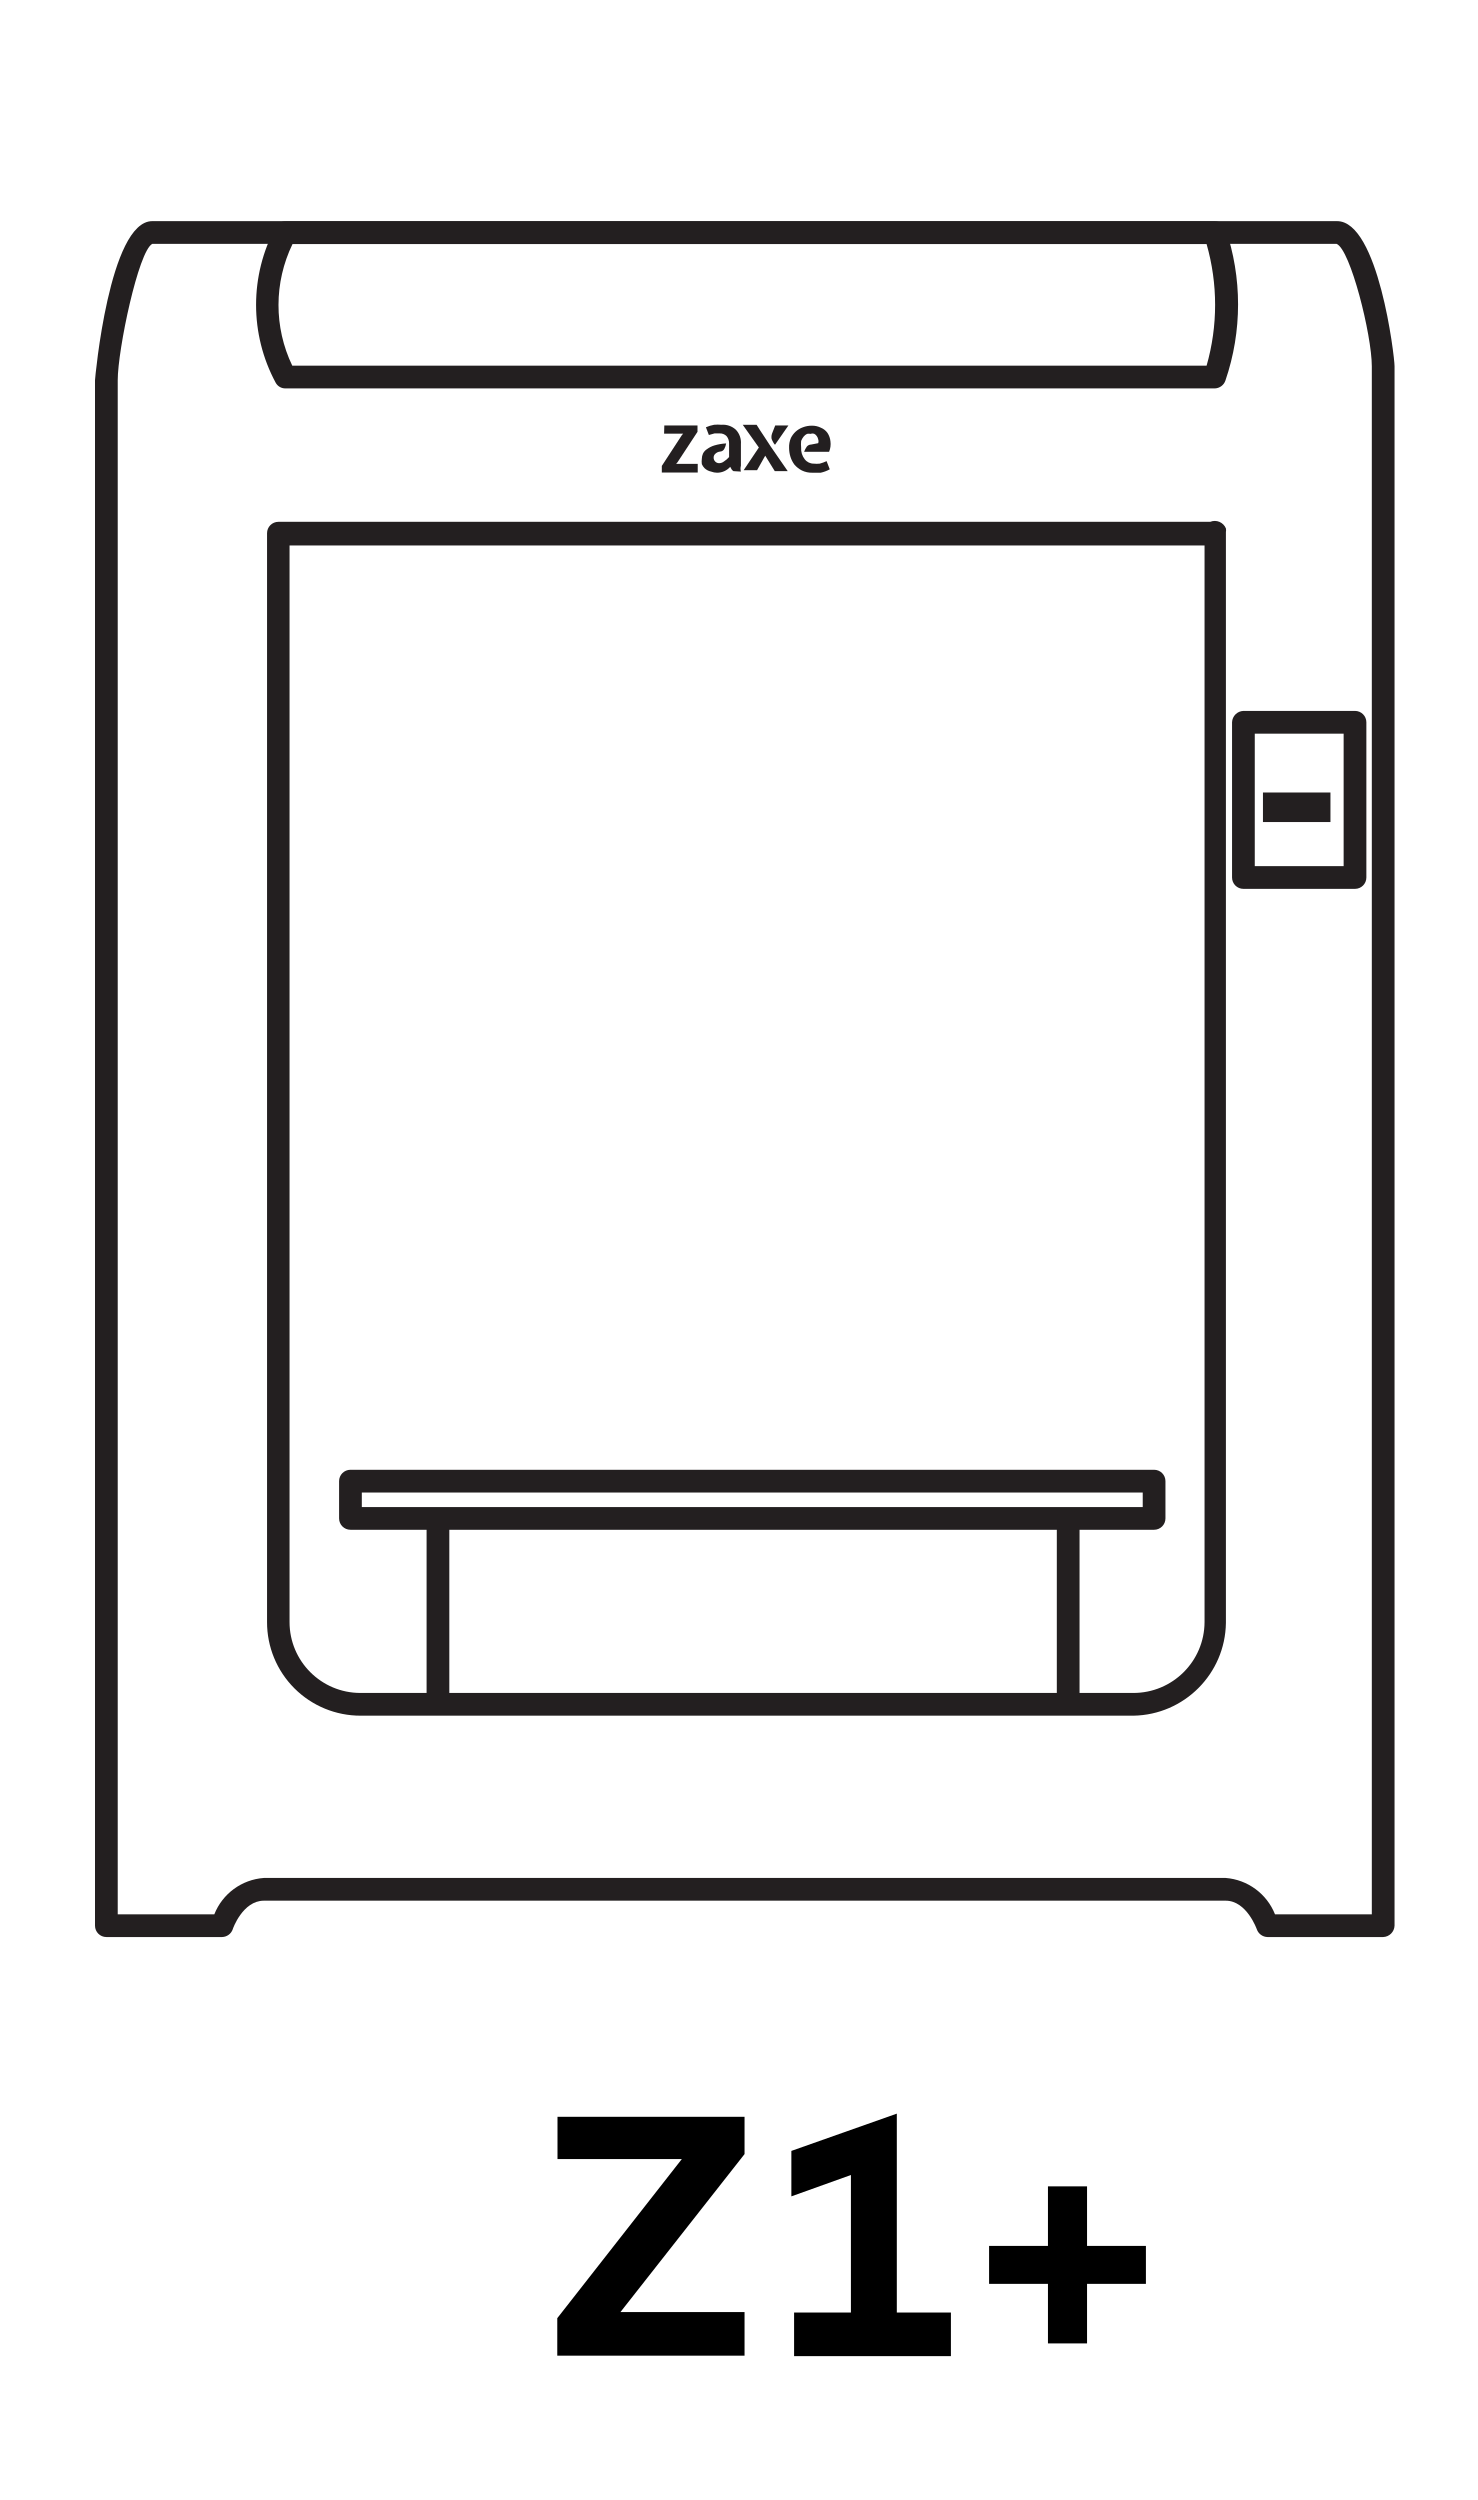
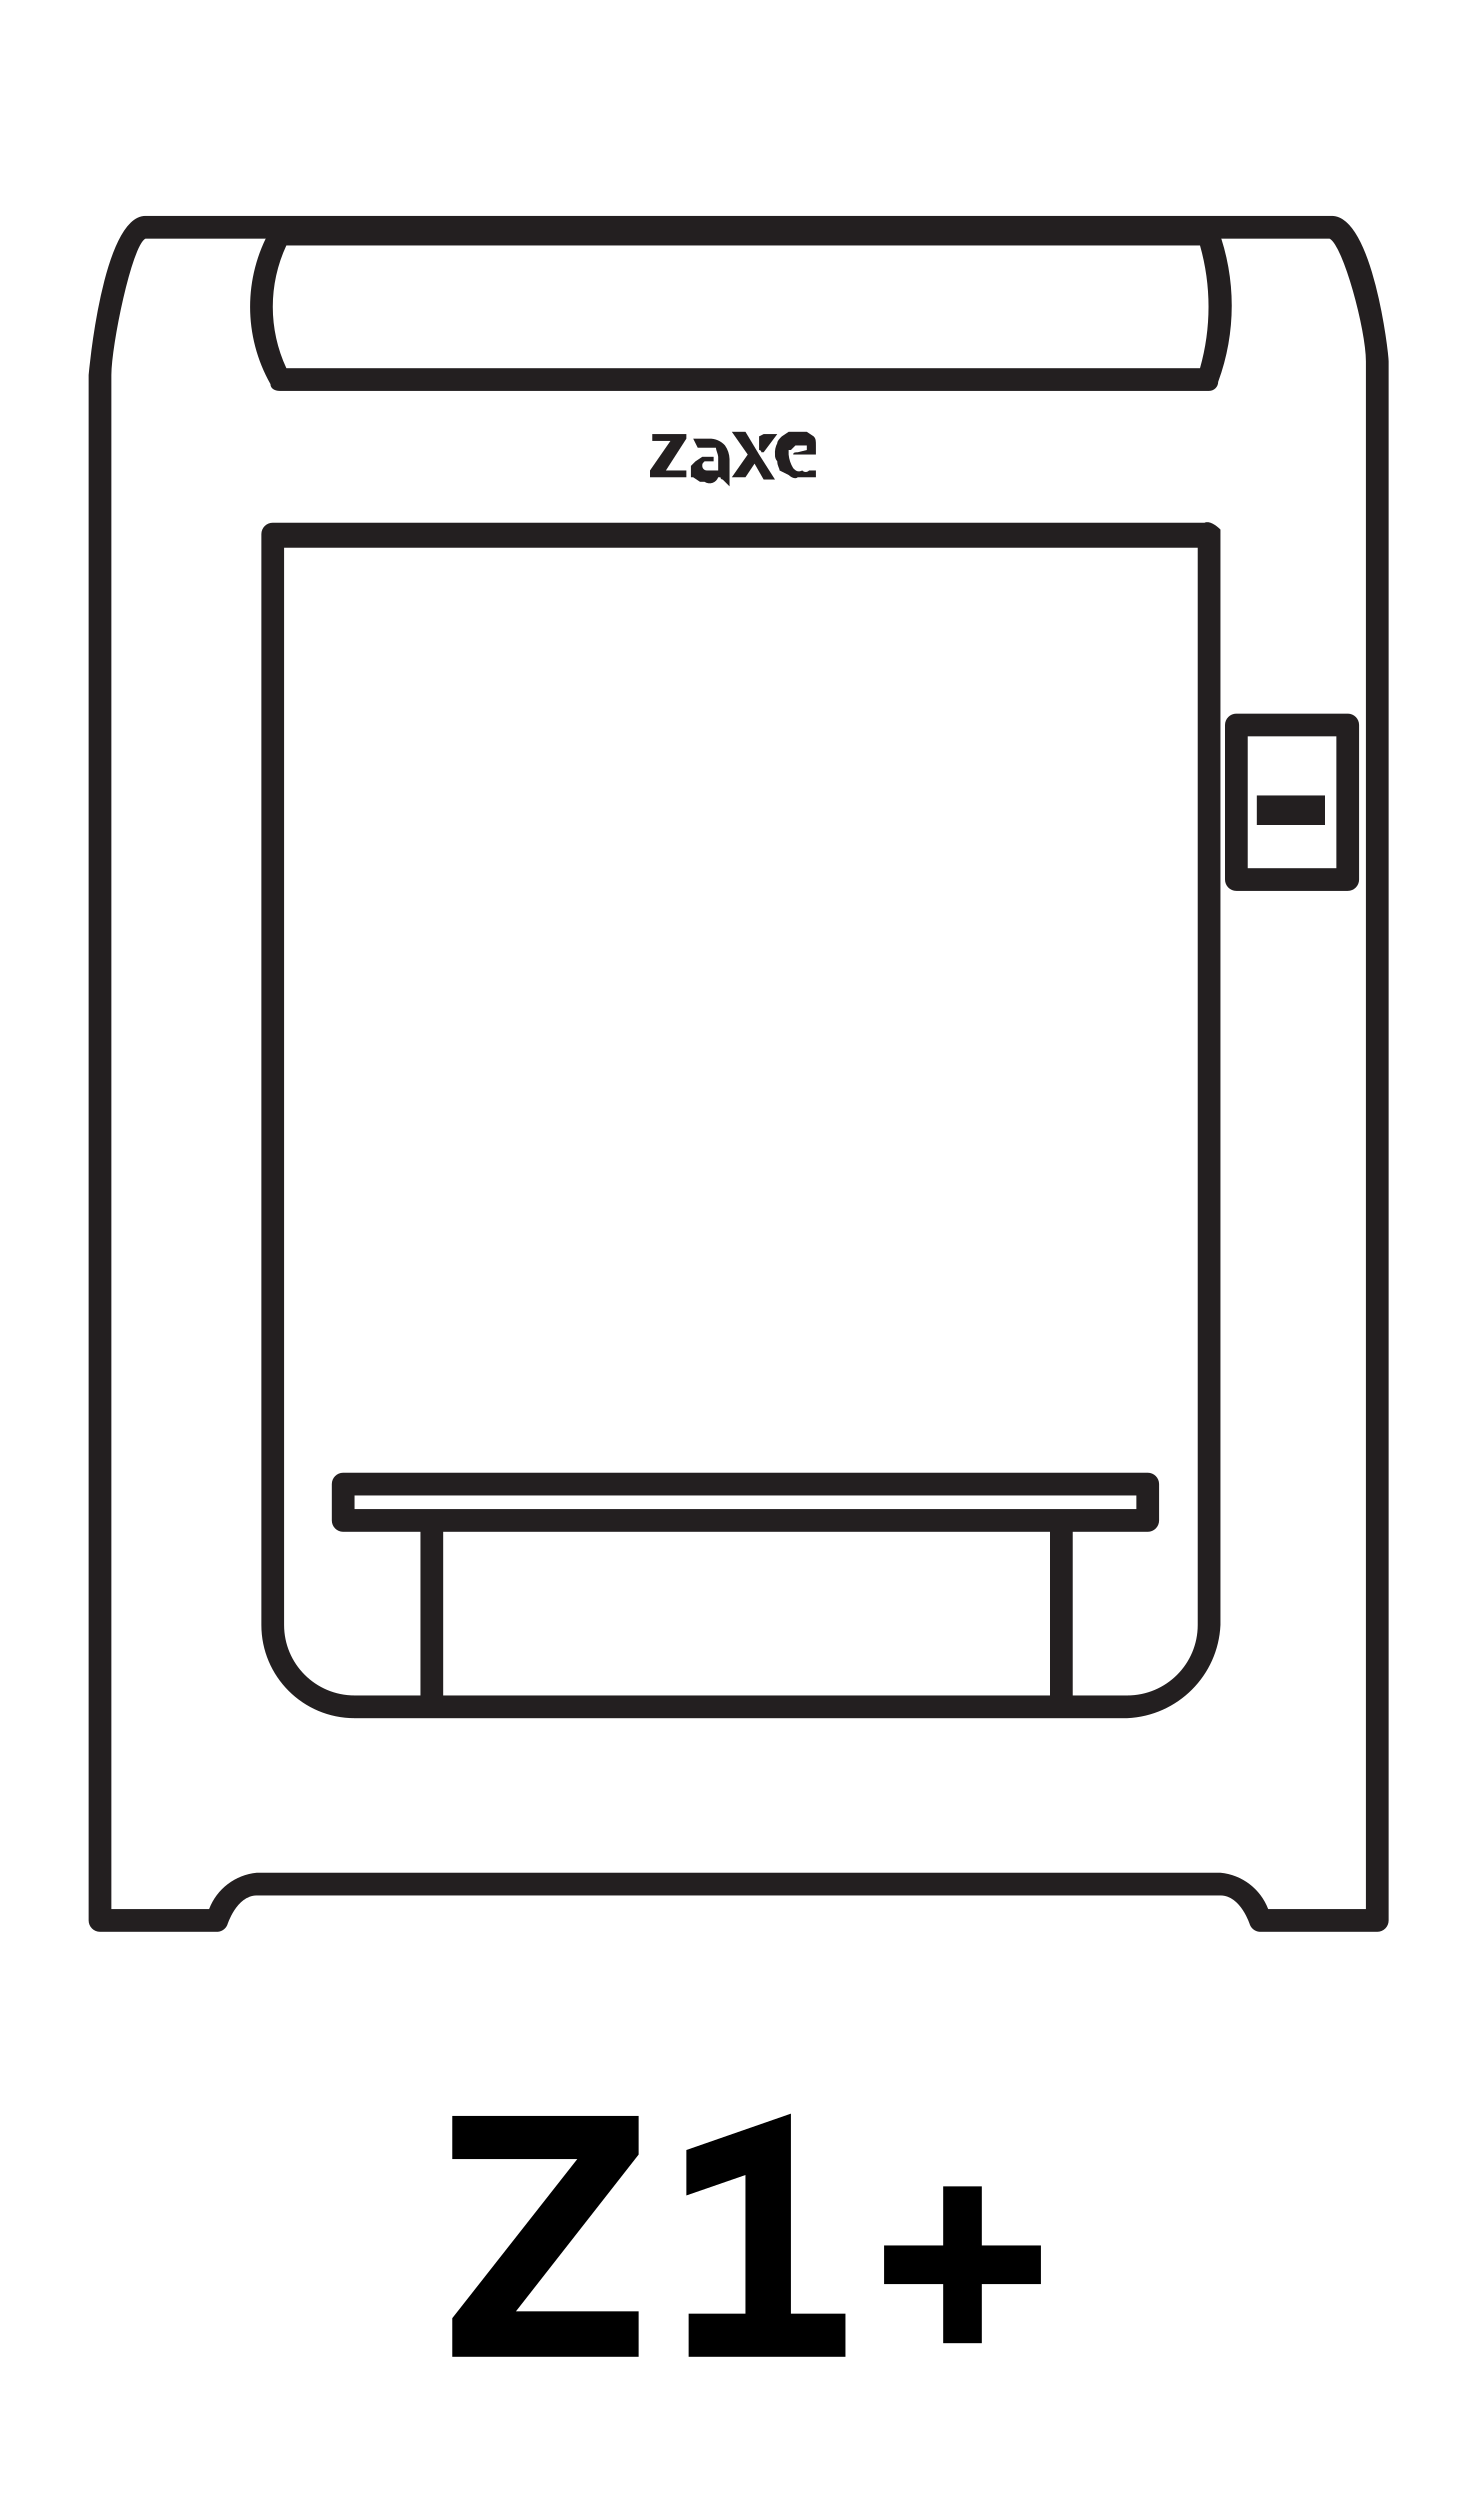
<svg xmlns="http://www.w3.org/2000/svg" id="Layer_1" data-name="Layer 1" viewBox="0 0 65 110">
  <defs>
    <style>.cls-1{fill:#231f20;}</style>
  </defs>
-   <g id="Layer_1-2" data-name="Layer 1-2">
-     <path d="M27.3,101.73h5.46v1.92H24.52V102L30,95H24.53V93.14h8.23v1.64Z" />
-     <path d="M37.44,95.7l-2.62.94v-2L39.46,93v8.75h2.38v1.92h-6.9v-1.92h2.5Z" />
-     <path d="M46.11,100.49H43.52V98.82h2.59V96.2h1.72v2.62h2.59v1.67H47.83v2.62H46.11Z" />
-     <path class="cls-1" d="M60.86,85.23H55.77a.51.51,0,0,1-.47-.34s-.44-1.26-1.37-1.26H11.61c-.93,0-1.37,1.24-1.37,1.26a.51.51,0,0,1-.47.34H4.68a.5.5,0,0,1-.5-.5v-68c0-.07.63-7,2.52-7H58.83c1.82,0,2.53,5.95,2.53,6.38V84.73A.52.52,0,0,1,60.86,85.23Zm-4.76-1h4.26V16.12c0-1.38-.94-5.14-1.55-5.39H6.7c-.61.32-1.52,4.66-1.52,6v67.5H9.43a2.54,2.54,0,0,1,2.18-1.6H53.93A2.55,2.55,0,0,1,56.1,84.23Z" />
-     <path class="cls-1" d="M49.87,75.49h-34a4.11,4.11,0,0,1-4.12-4.12h0V23.46a.5.5,0,0,1,.5-.5h41a.53.53,0,0,1,.69.29.42.42,0,0,1,0,.16v48A4.14,4.14,0,0,1,49.87,75.49ZM12.74,24V71.37a3.12,3.12,0,0,0,3.12,3.12h34A3.13,3.13,0,0,0,53,71.37h0V24Z" />
-     <path class="cls-1" d="M53.46,17.09H12.56a.48.48,0,0,1-.43-.25,7.23,7.23,0,0,1,0-6.85.48.48,0,0,1,.43-.25h40.9a.49.49,0,0,1,.46.31,10.36,10.36,0,0,1,0,6.69A.51.51,0,0,1,53.46,17.09Zm-40.6-1H53.09a9.73,9.73,0,0,0,0-5.35H12.87A6.16,6.16,0,0,0,12.86,16.09Z" />
-     <path class="cls-1" d="M50.78,67.31H15.42a.5.5,0,0,1-.5-.5V65.17a.5.5,0,0,1,.5-.5H50.78a.5.5,0,0,1,.5.5v1.64A.5.5,0,0,1,50.78,67.31Zm-34.86-1H50.28v-.64H15.92Z" />
-     <path class="cls-1" d="M19.27,75.12a.52.52,0,0,1-.5-.5V66.89a.5.5,0,0,1,1,0v7.73A.5.5,0,0,1,19.27,75.12Z" />
-     <path class="cls-1" d="M47,75.12a.5.5,0,0,1-.5-.5V66.89a.5.5,0,0,1,1,0v7.73A.52.52,0,0,1,47,75.12Z" />
-     <path class="cls-1" d="M59.62,39.11H54.71a.5.5,0,0,1-.5-.5V31.78a.52.52,0,0,1,.5-.5h4.91a.5.5,0,0,1,.5.5v6.83A.5.5,0,0,1,59.62,39.11Zm-4.41-1h3.91V32.28H55.21Z" />
-     <path class="cls-1" d="M29.23,18.72h1.46V19l-.88,1.34-.06.07h.95v.38H29.12V20.5L30,19.15l.06-.07h-.84Z" />
-     <path class="cls-1" d="M32.27,20.73a.3.3,0,0,1-.08-.08l-.06-.11v0a.77.77,0,0,1-.58.26.75.75,0,0,1-.26-.05A.59.59,0,0,1,31,20.6a.57.57,0,0,1-.12-.18.89.89,0,0,1,0-.23.59.59,0,0,1,.05-.23.49.49,0,0,1,.18-.2,1.07,1.07,0,0,1,.32-.16,2.27,2.27,0,0,1,.52-.09.75.75,0,0,1-.08.24.22.22,0,0,1-.19.12.35.35,0,0,0-.21.1.22.22,0,0,0-.07.17.24.24,0,0,0,.24.24h0a.35.35,0,0,0,.22-.08,1,1,0,0,0,.22-.19v-.59a.49.49,0,0,0-.11-.33.41.41,0,0,0-.32-.12h-.21l-.25.07-.13-.34a1.65,1.65,0,0,1,.36-.11,1.71,1.71,0,0,1,.32,0,.84.84,0,0,1,.64.22.82.82,0,0,1,.22.63v.95a.5.5,0,0,0,0,.26Z" />
-     <path class="cls-1" d="M34.66,20.73h-.57l-.42-.68h0l-.36.64h-.59l.67-1-.71-1h.61c.1.16.2.32.31.48l.32.49Z" />
-     <path class="cls-1" d="M36,19.5a.25.25,0,0,0,0-.17.35.35,0,0,0-.06-.14.27.27,0,0,0-.11-.1.22.22,0,0,0-.16,0,.43.43,0,0,0-.16,0,.44.44,0,0,0-.15.12.72.72,0,0,0-.11.19,1.41,1.41,0,0,0,0,.29.75.75,0,0,0,.16.52.49.49,0,0,0,.39.19,1.22,1.22,0,0,0,.27,0,1.82,1.82,0,0,0,.3-.11l.14.36a1.49,1.49,0,0,1-.4.15h-.37a1,1,0,0,1-.46-.1,1.11,1.11,0,0,1-.32-.25,1.16,1.16,0,0,1-.18-.35,1.32,1.32,0,0,1-.06-.39,1,1,0,0,1,.08-.44A1,1,0,0,1,35,19a.94.94,0,0,1,.33-.2,1.09,1.09,0,0,1,.4-.07.86.86,0,0,1,.39.09.66.66,0,0,1,.29.23.82.82,0,0,1,.13.37.9.9,0,0,1-.06.46h-1.1a1,1,0,0,1,.12-.23.25.25,0,0,1,.19-.09Z" />
-     <path class="cls-1" d="M34.11,18.72h.58l-.59.85a.44.44,0,0,1-.08-.11,1,1,0,0,1-.07-.15.43.43,0,0,1,0-.16A.88.88,0,0,1,34,19Z" />
-     <rect class="cls-1" x="55.57" y="34.87" width="2.97" height="1.3" />
-   </g>
+   <path d="M22.7,101.7h5.4v2H19.9V102l5.5-7H19.9V93.1h8.2v1.7Z" />
+   <path d="M32.8,95.7l-2.6.9v-2L34.8,93v8.8h2.4v1.9H30.3v-1.9h2.5Z" />
+   <path d="M41.5,100.5H38.9V98.8h2.6V96.2h1.7v2.6h2.6v1.7H43.2v2.6H41.5Z" />
+   <path class="cls-1" d="M60.6,85H55.5a.5.5,0,0,1-.5-.3s-.4-1.3-1.3-1.3H11.3c-.9,0-1.3,1.3-1.3,1.3a.5.5,0,0,1-.5.3H4.4a.5.5,0,0,1-.5-.5v-68s.6-7,2.5-7H58.6c1.8,0,2.5,6,2.5,6.4V84.5A.5.5,0,0,1,60.6,85Zm-4.8-1h4.3V15.9c0-1.4-1-5.1-1.6-5.4H6.4c-.6.3-1.5,4.7-1.5,6V84H9.2a2.5,2.5,0,0,1,2.1-1.6H53.7A2.5,2.5,0,0,1,55.8,84Z" />
+   <path class="cls-1" d="M49.6,75.6h-34a4.1,4.1,0,0,1-4.1-4.1h0v-48A.5.5,0,0,1,12,23H53c.2-.1.5.1.7.3V71.5A4.3,4.3,0,0,1,49.6,75.6ZM12.5,24.1V71.5a3.1,3.1,0,0,0,3.1,3.1h34a3.1,3.1,0,0,0,3.1-3.1h0V24.1Z" />
+   <path class="cls-1" d="M53.2,17.2H12.3c-.2,0-.4-.1-.4-.3a6.9,6.9,0,0,1,0-6.8c0-.2.2-.3.4-.3H53.2c.2,0,.4.1.4.3a9.7,9.7,0,0,1,0,6.7A.4.4,0,0,1,53.2,17.2Zm-40.6-1H52.8a9.9,9.9,0,0,0,0-5.4H12.6A6.4,6.4,0,0,0,12.6,16.2Z" />
+   <path class="cls-1" d="M50.5,67.4H15.1a.5.5,0,0,1-.5-.5V65.3a.5.5,0,0,1,.5-.5H50.5a.5.5,0,0,1,.5.5v1.6A.5.5,0,0,1,50.5,67.4Zm-34.9-1H50v-.6H15.6Z" />
+   <path class="cls-1" d="M19,75.2a.5.5,0,0,1-.5-.5V67a.5.5,0,0,1,1,0v7.7A.5.5,0,0,1,19,75.2Z" />
+   <path class="cls-1" d="M46.7,75.2a.5.5,0,0,1-.5-.5V67a.5.5,0,0,1,1,0v7.7A.5.5,0,0,1,46.7,75.2Z" />
+   <path class="cls-1" d="M59.3,39.2H54.4a.5.5,0,0,1-.5-.5V31.9a.5.5,0,0,1,.5-.5h4.9a.5.5,0,0,1,.5.5v6.8A.5.5,0,0,1,59.3,39.2Zm-4.4-1h3.9V32.4H54.9Z" />
+   <path class="cls-1" d="M28.7,19.1h1.5v.2l-.9,1.4h.9v.3H28.6v-.3l.9-1.3h-.8Z" />
+   <path class="cls-1" d="M31.8,21.1a.1.1,0,0,1-.1-.1h-.1a.4.4,0,0,1-.6.2h-.2l-.3-.2h-.1v-.5l.2-.2.3-.2h.5v.2H31c-.1.1-.1.1-.1.2a.2.2,0,0,0,.2.2h.5v-.6c0-.1-.1-.3-.1-.4h-.8l-.2-.4h.7a.9.9,0,0,1,.7.3,1.1,1.1,0,0,1,.2.6v1.2Z" />
+   <path class="cls-1" d="M34.1,21.1h-.5l-.4-.7h0l-.4.6h-.6l.7-1-.7-1h.6l.3.5.3.5Z" />
+   <path class="cls-1" d="M35.5,19.8h0v-.2H35l-.2.2h-.1V20a1.4,1.4,0,0,0,.2.6c.1.1.2.2.4.1a.2.2,0,0,0,.3,0h.3V21h-.8c-.1.1-.3,0-.4-.1l-.4-.2c0-.1-.1-.2-.1-.4a.4.4,0,0,1-.1-.3.9.9,0,0,1,.1-.5c0-.1.1-.2.2-.3l.3-.2h.8l.3.2c.1.1.1.2.1.4v.4H34.9V20c0-.1.1-.1.2-.1Z" />
+   <path class="cls-1" d="M33.6,19.1h.6l-.6.8h-.1a.1.1,0,0,0-.1-.1v-.6Z" />
+   <rect class="cls-1" x="55.3" y="35" width="3" height="1.3" />
</svg>
